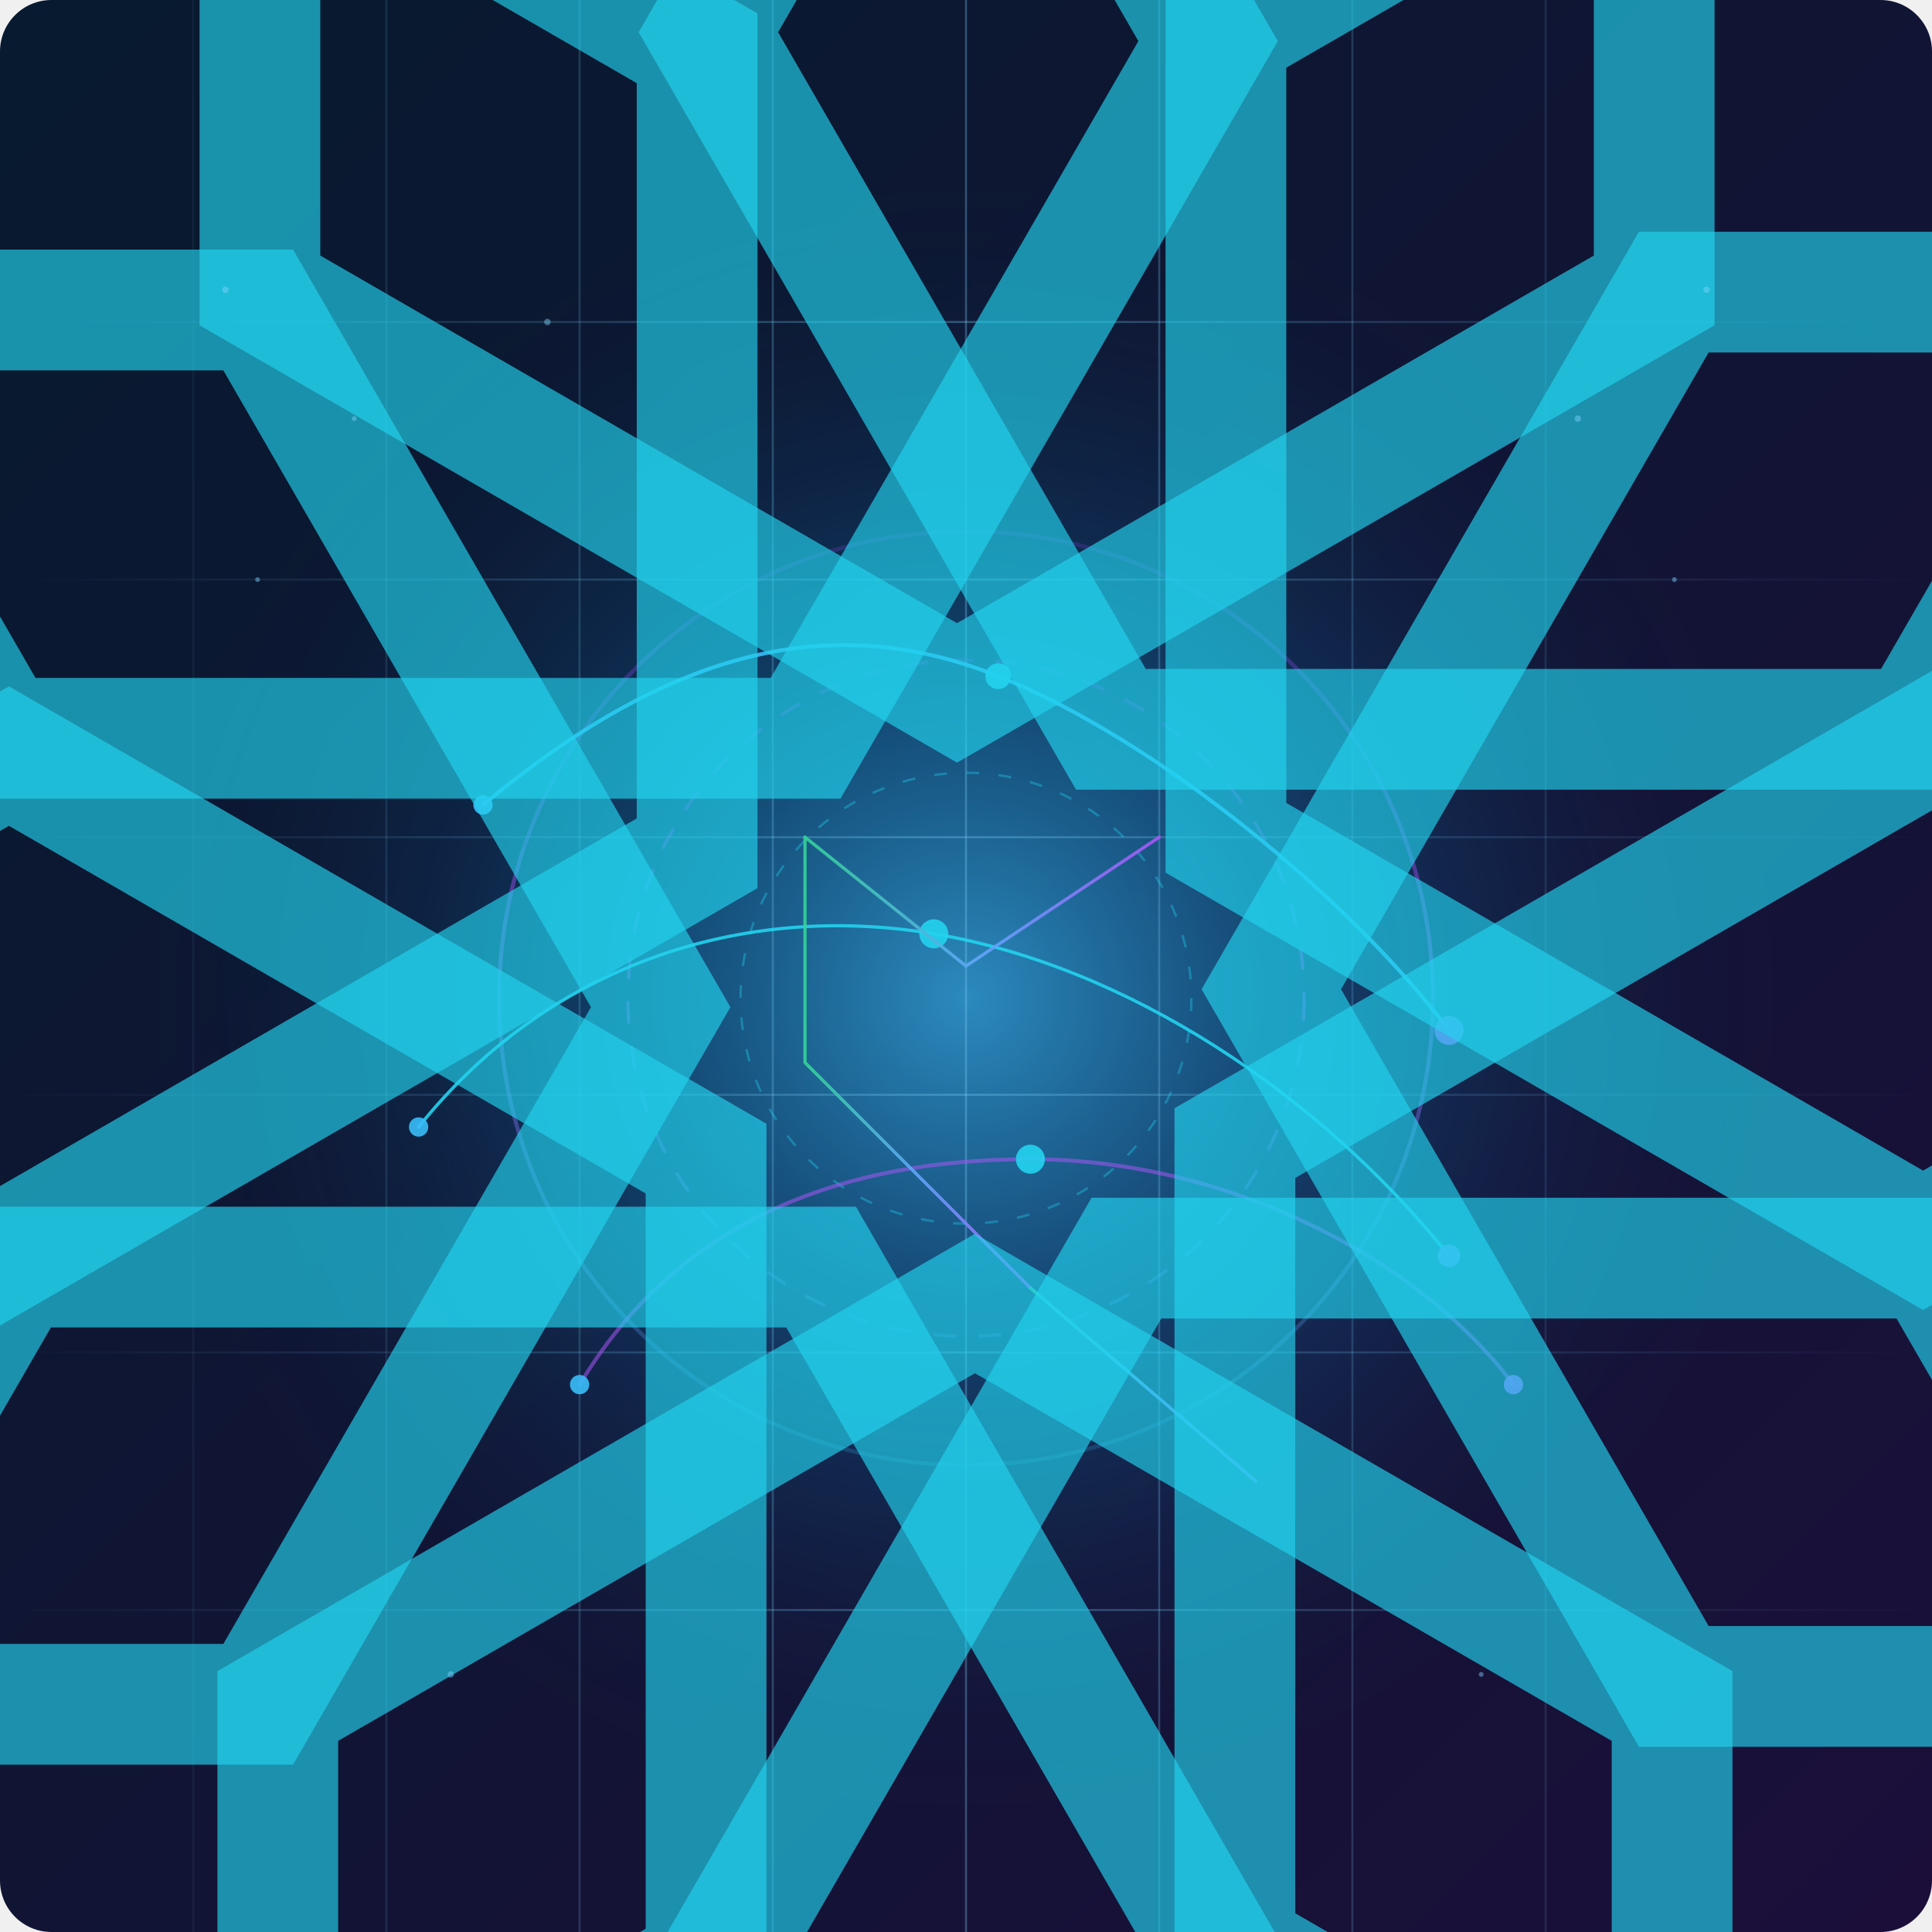
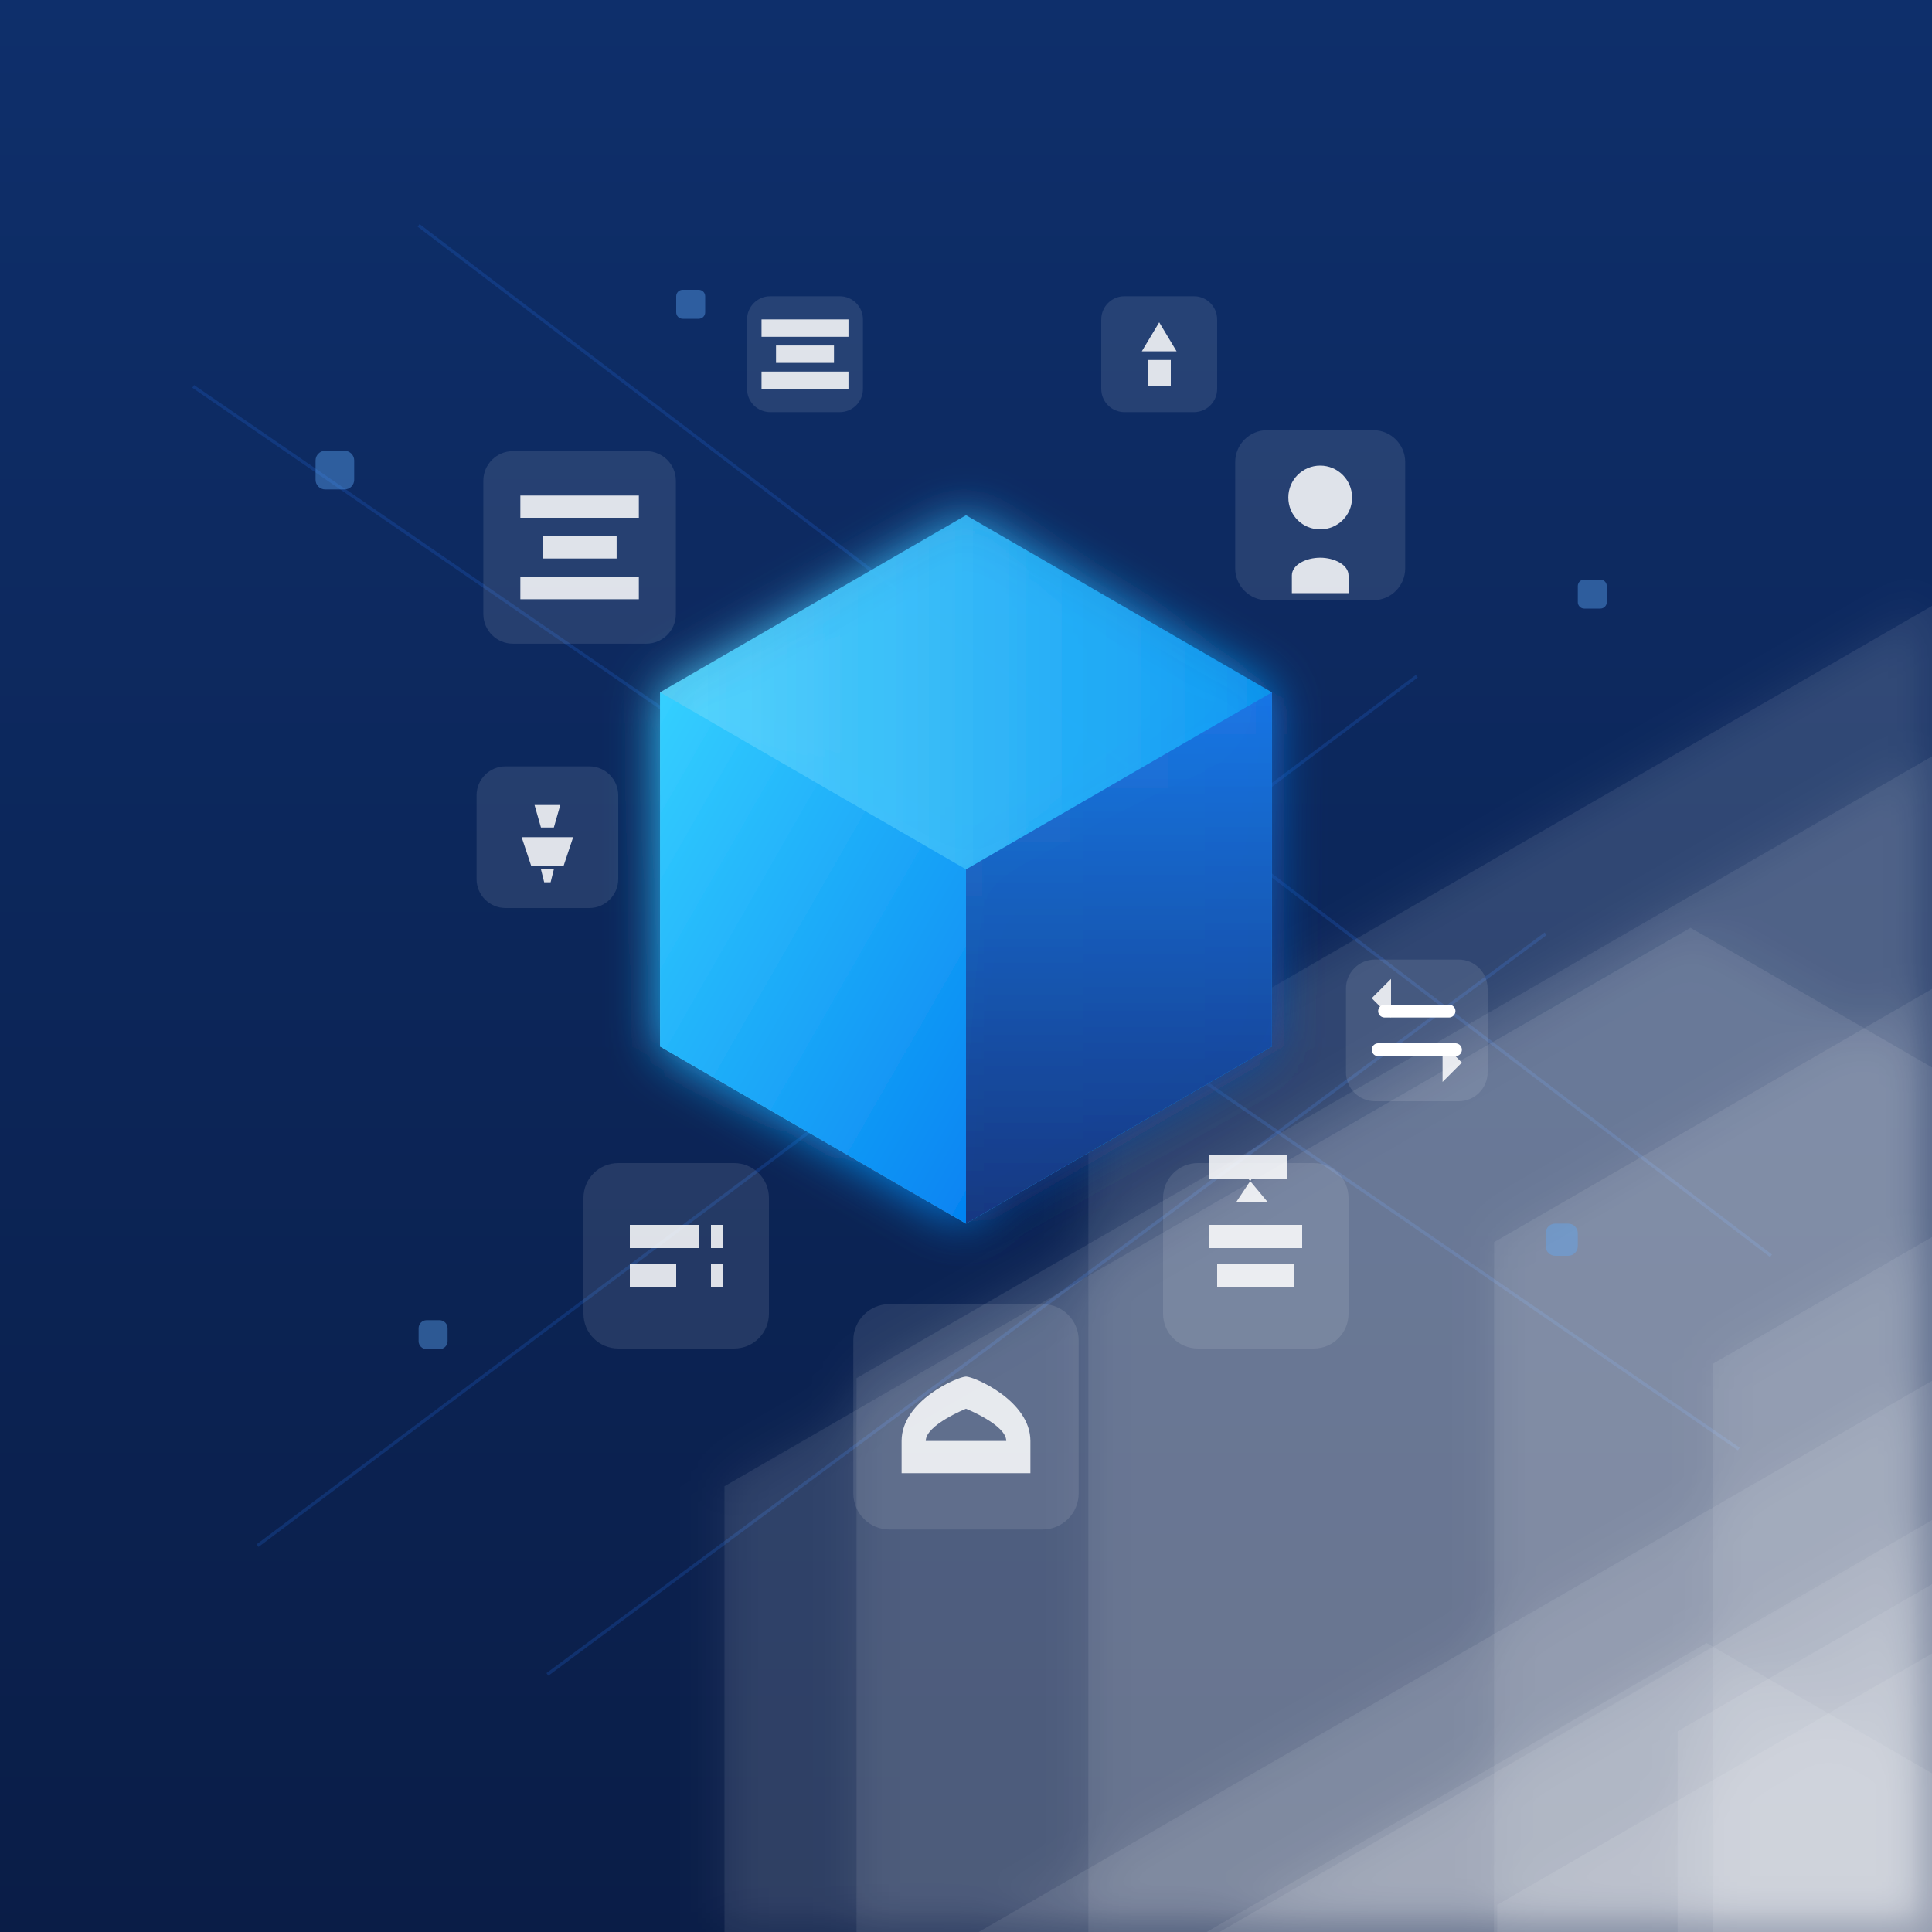
- <svg xmlns="http://www.w3.org/2000/svg" width="1200" height="1200" viewBox="0 0 1200 1200" fill="none" role="img" aria-labelledby="title desc">
+ <svg xmlns="http://www.w3.org/2000/svg" width="1200" height="1200" viewBox="0 0 1200 1200" role="img" aria-labelledby="title desc">
  <defs>
-     <linearGradient id="bgGradient" x1="0" y1="0" x2="1200" y2="1200" gradientUnits="userSpaceOnUse">
-       <stop offset="0" stop-color="#071A2F" />
-       <stop offset="1" stop-color="#1B0F3A" />
+     <linearGradient id="bgGradient" x1="0" y1="0" x2="0" y2="1">
+       <stop offset="0" stop-color="#0E2F6B" />
+       <stop offset="1" stop-color="#0A1D47" />
    </linearGradient>
-     <radialGradient id="centerGlow" cx="0" cy="0" r="1" gradientUnits="userSpaceOnUse" gradientTransform="translate(600 620) scale(520)">
-       <stop offset="0" stop-color="#38BDF8" stop-opacity="0.70" />
-       <stop offset="0.55" stop-color="#0EA5E9" stop-opacity="0.15" />
-       <stop offset="1" stop-color="#041424" stop-opacity="0" />
-     </radialGradient>
-     <linearGradient id="gridStroke" x1="0" y1="0" x2="1200" y2="0" gradientUnits="userSpaceOnUse">
-       <stop offset="0" stop-color="#7DD3FC" stop-opacity="0" />
-       <stop offset="0.5" stop-color="#7DD3FC" stop-opacity="0.32" />
-       <stop offset="1" stop-color="#7DD3FC" stop-opacity="0" />
+     <linearGradient id="cubeCore" x1="0" y1="0" x2="1" y2="1">
+       <stop offset="0" stop-color="#35D0FF" />
+       <stop offset="1" stop-color="#0583F2" />
    </linearGradient>
-     <linearGradient id="orbitStroke" x1="600" y1="220" x2="600" y2="980" gradientUnits="userSpaceOnUse">
-       <stop offset="0" stop-color="#7C3AED" stop-opacity="0.08" />
-       <stop offset="0.5" stop-color="#A855F7" stop-opacity="0.5" />
-       <stop offset="1" stop-color="#22D3EE" stop-opacity="0.12" />
+     <linearGradient id="cubeSide" x1="0" y1="0" x2="0" y2="1">
+       <stop offset="0" stop-color="#1B74E4" stop-opacity="0.9" />
+       <stop offset="1" stop-color="#102A75" stop-opacity="0.9" />
    </linearGradient>
-     <linearGradient id="traceStroke" x1="0" y1="0" x2="1" y2="0">
-       <stop offset="0" stop-color="#34D399" />
-       <stop offset="0.5" stop-color="#60A5FA" />
-       <stop offset="1" stop-color="#A855F7" />
+     <linearGradient id="cubeTop" x1="0" y1="0" x2="1" y2="0">
+       <stop offset="0" stop-color="#5AD8FF" stop-opacity="0.92" />
+       <stop offset="1" stop-color="#0F9CF7" stop-opacity="0.92" />
    </linearGradient>
-     <radialGradient id="nodeGlow" cx="0" cy="0" r="1" gradientUnits="userSpaceOnUse" gradientTransform="translate(0 0) scale(18)">
-       <stop offset="0" stop-color="#E0F2FE" />
-       <stop offset="1" stop-color="#0284C7" stop-opacity="0" />
-     </radialGradient>
-     <filter id="softGlow" x="-50%" y="-50%" width="200%" height="200%" color-interpolation-filters="sRGB">
-       <feGaussianBlur in="SourceGraphic" stdDeviation="12" result="b" />
+     <filter id="softGlow" x="-50%" y="-50%" width="200%" height="200%">
+       <feGaussianBlur in="SourceGraphic" stdDeviation="15" result="blur" />
      <feMerge>
-         <feMergeNode in="b" />
+         <feMergeNode in="blur" />
        <feMergeNode in="SourceGraphic" />
      </feMerge>
    </filter>
-     <symbol id="hex" viewBox="-12 -12 24 24">
-       <polygon points="0,-10 8.66,-5 8.66,5 0,10 -8.66,5 -8.66,-5" fill="none" stroke="#22D3EE" stroke-width="1.5" opacity="0.65" />
+     <symbol id="cube" viewBox="-80 -80 160 160">
+       <polygon points="0,-74 64,-37 64,37 0,74 -64,37 -64,-37" fill="#ffffff" opacity="0.08" />
    </symbol>
  </defs>
-   <rect width="1200" height="1200" rx="32" fill="url(#bgGradient)" />
-   <rect width="1200" height="1200" fill="url(#centerGlow)" />
-   <g stroke="url(#gridStroke)" stroke-width="1.25">
-     <path d="M120 0V1200" />
-     <path d="M240 0V1200" />
-     <path d="M360 0V1200" />
-     <path d="M480 0V1200" />
-     <path d="M600 0V1200" />
-     <path d="M720 0V1200" />
-     <path d="M840 0V1200" />
-     <path d="M960 0V1200" />
-     <path d="M0 200H1200" />
-     <path d="M0 360H1200" />
-     <path d="M0 520H1200" />
-     <path d="M0 680H1200" />
-     <path d="M0 840H1200" />
-     <path d="M0 1000H1200" />
+   <rect width="1200" height="1200" fill="url(#bgGradient)" />
+   <g stroke="#2265D6" stroke-opacity="0.25" stroke-width="2">
+     <path d="M120 240L1080 900" />
+     <path d="M260 140L1100 780" />
+     <path d="M160 960L880 420" />
+     <path d="M340 1040L960 580" />
  </g>
-   <circle cx="600" cy="620" r="290" stroke="url(#orbitStroke)" stroke-width="2.5" />
-   <circle cx="600" cy="620" r="210" stroke="url(#orbitStroke)" stroke-width="2" stroke-dasharray="14 14" />
-   <circle cx="600" cy="620" r="140" stroke="#22D3EE" stroke-opacity="0.35" stroke-width="1.5" stroke-dasharray="8 12" />
-   <g opacity="0.9" stroke-linecap="round" stroke-linejoin="round">
-     <path d="M300 500C420 400 520 380 620 420C720 460 840 560 900 640" stroke="#38BDF8" stroke-width="2.4" />
-     <path d="M260 700C340 600 460 560 580 580C700 600 820 680 900 780" stroke="#22D3EE" stroke-width="2" />
-     <path d="M360 860C420 760 520 720 640 720C760 720 880 780 940 860" stroke="#A855F7" stroke-opacity="0.6" stroke-width="2.4" />
+   <g fill="none" filter="url(#softGlow)">
+     <use href="#cube" transform="translate(340 340) scale(1.6)" />
+     <use href="#cube" transform="translate(520 260) scale(1.3)" />
+     <use href="#cube" transform="translate(760 320) scale(1.4)" />
+     <use href="#cube" transform="translate(920 460) scale(1.2)" />
+     <use href="#cube" transform="translate(300 520) scale(1.25)" />
+     <use href="#cube" transform="translate(880 640) scale(1.35)" />
+     <use href="#cube" transform="translate(420 760) scale(1.4)" />
+     <use href="#cube" transform="translate(600 860) scale(1.1)" />
+     <use href="#cube" transform="translate(780 780) scale(1.25)" />
+     <use href="#cube" transform="translate(520 980) scale(0.9)" />
  </g>
-   <g opacity="0.9">
-     <circle cx="300" cy="500" r="6" fill="#38BDF8" />
-     <circle cx="620" cy="420" r="8" fill="#22D3EE" />
-     <circle cx="900" cy="640" r="9" fill="#A855F7" />
-     <circle cx="260" cy="700" r="6" fill="#38BDF8" />
-     <circle cx="580" cy="580" r="9" fill="#22D3EE" />
-     <circle cx="900" cy="780" r="7" fill="#A855F7" />
-     <circle cx="360" cy="860" r="6" fill="#38BDF8" />
-     <circle cx="640" cy="720" r="9" fill="#22D3EE" />
-     <circle cx="940" cy="860" r="6" fill="#A855F7" />
+   <g transform="translate(600 540)" filter="url(#softGlow)">
+     <polygon points="0,-220 190,-110 190,110 0,220 -190,110 -190,-110" fill="url(#cubeTop)" opacity="0.95" />
+     <polygon points="0,220 -190,110 -190,-110 0,0" fill="url(#cubeCore)" />
+     <polygon points="0,220 190,110 190,-110 0,0" fill="url(#cubeSide)" />
  </g>
-   <g opacity="0.8" filter="url(#softGlow)">
-     <circle cx="520" cy="520" r="18" fill="url(#nodeGlow)" />
-     <circle cx="600" cy="600" r="28" fill="url(#nodeGlow)" />
-     <circle cx="704" cy="516" r="16" fill="url(#nodeGlow)" />
-     <circle cx="632" cy="752" r="18" fill="url(#nodeGlow)" />
-     <circle cx="840" cy="520" r="20" fill="url(#nodeGlow)" />
-     <circle cx="760" cy="880" r="18" fill="url(#nodeGlow)" />
+   <g fill="#FFFFFF" fill-opacity="0.85">
+     <g transform="translate(360 340) scale(1.15)">
+       <rect x="-52" y="-52" width="104" height="104" rx="16" fill="#ffffff" opacity="0.12" />
+       <path d="M-20 -6H20V6H-20zM-32 -28H32V-16H-32zM-32 16H32V28H-32z" />
+     </g>
+     <g transform="translate(820 320) scale(1.1)">
+       <rect x="-48" y="-48" width="96" height="96" rx="18" fill="#ffffff" opacity="0.12" />
+       <path d="M0 -28a18 18 0 0 1 18 18c0 10-8 18-18 18s-18-8-18-18a18 18 0 0 1 18-18zm0 52c8 0 16 4 16 10v10H-16v-10c0-6 8-10 16-10z" />
+     </g>
+     <g transform="translate(420 780) scale(1.2)">
+       <rect x="-48" y="-48" width="96" height="96" rx="18" fill="#ffffff" opacity="0.12" />
+       <path d="M-24 -16H12V-4H-24zM-24 4H0V16H-24zM18 -16H24V-4H18zM18 4H24V16H18z" />
+     </g>
+     <g transform="translate(780 780) scale(1.2)">
+       <rect x="-48" y="-48" width="96" height="96" rx="18" fill="#ffffff" opacity="0.12" />
+       <path d="M-24 -16H24V-4H-24zM-20 4H20V16H-20z" />
+       <path d="M-10 -28L-2 -40H-24V-52H16V-40H-4L6 -28H-10z" />
+     </g>
+     <g transform="translate(600 880) scale(1.25)">
+       <rect x="-56" y="-56" width="112" height="112" rx="18" fill="#ffffff" opacity="0.12" />
+       <path d="M-32 12c0-20 28-32 32-32s32 12 32 32v16H-32zM-20 12h40c0-8-20-16-20-16s-20 8-20 16z" />
+     </g>
+     <g transform="translate(720 220) scale(0.9)">
+       <rect x="-40" y="-40" width="80" height="80" rx="16" fill="#ffffff" opacity="0.12" />
+       <path d="M0 -22l12 20h-24zM-8 4h16v18h-16z" />
+     </g>
+     <g transform="translate(500 220) scale(0.9)">
+       <rect x="-40" y="-40" width="80" height="80" rx="16" fill="#ffffff" opacity="0.12" />
+       <path d="M-20 -6H20V6H-20zM-30 -24H30V-12H-30zM-30 12H30V24H-30z" />
+     </g>
+     <g transform="translate(340 520) scale(1)">
+       <rect x="-44" y="-44" width="88" height="88" rx="18" fill="#ffffff" opacity="0.12" />
+       <path d="M-8 -20h16l-4 14h-8zM-16 0h32l-6 18h-20zM-4 20h8l-2 8H-2z" />
+     </g>
+     <g transform="translate(880 640) scale(1)">
+       <rect x="-44" y="-44" width="88" height="88" rx="18" fill="#ffffff" opacity="0.12" />
+       <path d="M-20 -12h40M-24 12h48" stroke="#FFFFFF" stroke-width="8" stroke-linecap="round" />
+       <path d="M-28 -20l12 -12v24zM28 20l-12 12v-24z" />
+     </g>
  </g>
-   <g opacity="0.9" stroke="url(#traceStroke)" stroke-width="2" stroke-linecap="round" stroke-linejoin="round">
-     <path d="M500 520L600 600L720 520" />
-     <path d="M500 520L500 660L640 800" />
-     <path d="M720 520L880 520" />
-     <path d="M640 800L780 920" />
-   </g>
-   <g transform="translate(600 620)">
-     <use href="#hex" transform="rotate(0) translate(0 -260)" />
-     <use href="#hex" transform="rotate(30) translate(0 -260)" />
-     <use href="#hex" transform="rotate(60) translate(0 -260)" />
-     <use href="#hex" transform="rotate(90) translate(0 -260)" />
-     <use href="#hex" transform="rotate(120) translate(0 -260)" />
-     <use href="#hex" transform="rotate(150) translate(0 -260)" />
-     <use href="#hex" transform="rotate(180) translate(0 -260)" />
-     <use href="#hex" transform="rotate(210) translate(0 -260)" />
-     <use href="#hex" transform="rotate(240) translate(0 -260)" />
-     <use href="#hex" transform="rotate(270) translate(0 -260)" />
-     <use href="#hex" transform="rotate(300) translate(0 -260)" />
-     <use href="#hex" transform="rotate(330) translate(0 -260)" />
-   </g>
-   <g fill="#7DD3FC" opacity="0.45">
-     <circle cx="140" cy="180" r="2" />
-     <circle cx="220" cy="260" r="1.5" />
-     <circle cx="340" cy="200" r="2" />
-     <circle cx="980" cy="260" r="2" />
-     <circle cx="1060" cy="180" r="2" />
-     <circle cx="1040" cy="360" r="1.5" />
-     <circle cx="160" cy="360" r="1.5" />
-     <circle cx="280" cy="1040" r="2" />
-     <circle cx="920" cy="1040" r="1.5" />
+   <g fill="#5EA9F8" opacity="0.4">
+     <rect x="196" y="280" width="24" height="24" rx="6" />
+     <rect x="980" y="360" width="18" height="18" rx="4" />
+     <rect x="260" y="820" width="18" height="18" rx="5" />
+     <rect x="960" y="760" width="20" height="20" rx="6" />
+     <rect x="420" y="180" width="18" height="18" rx="4" />
  </g>
</svg>
